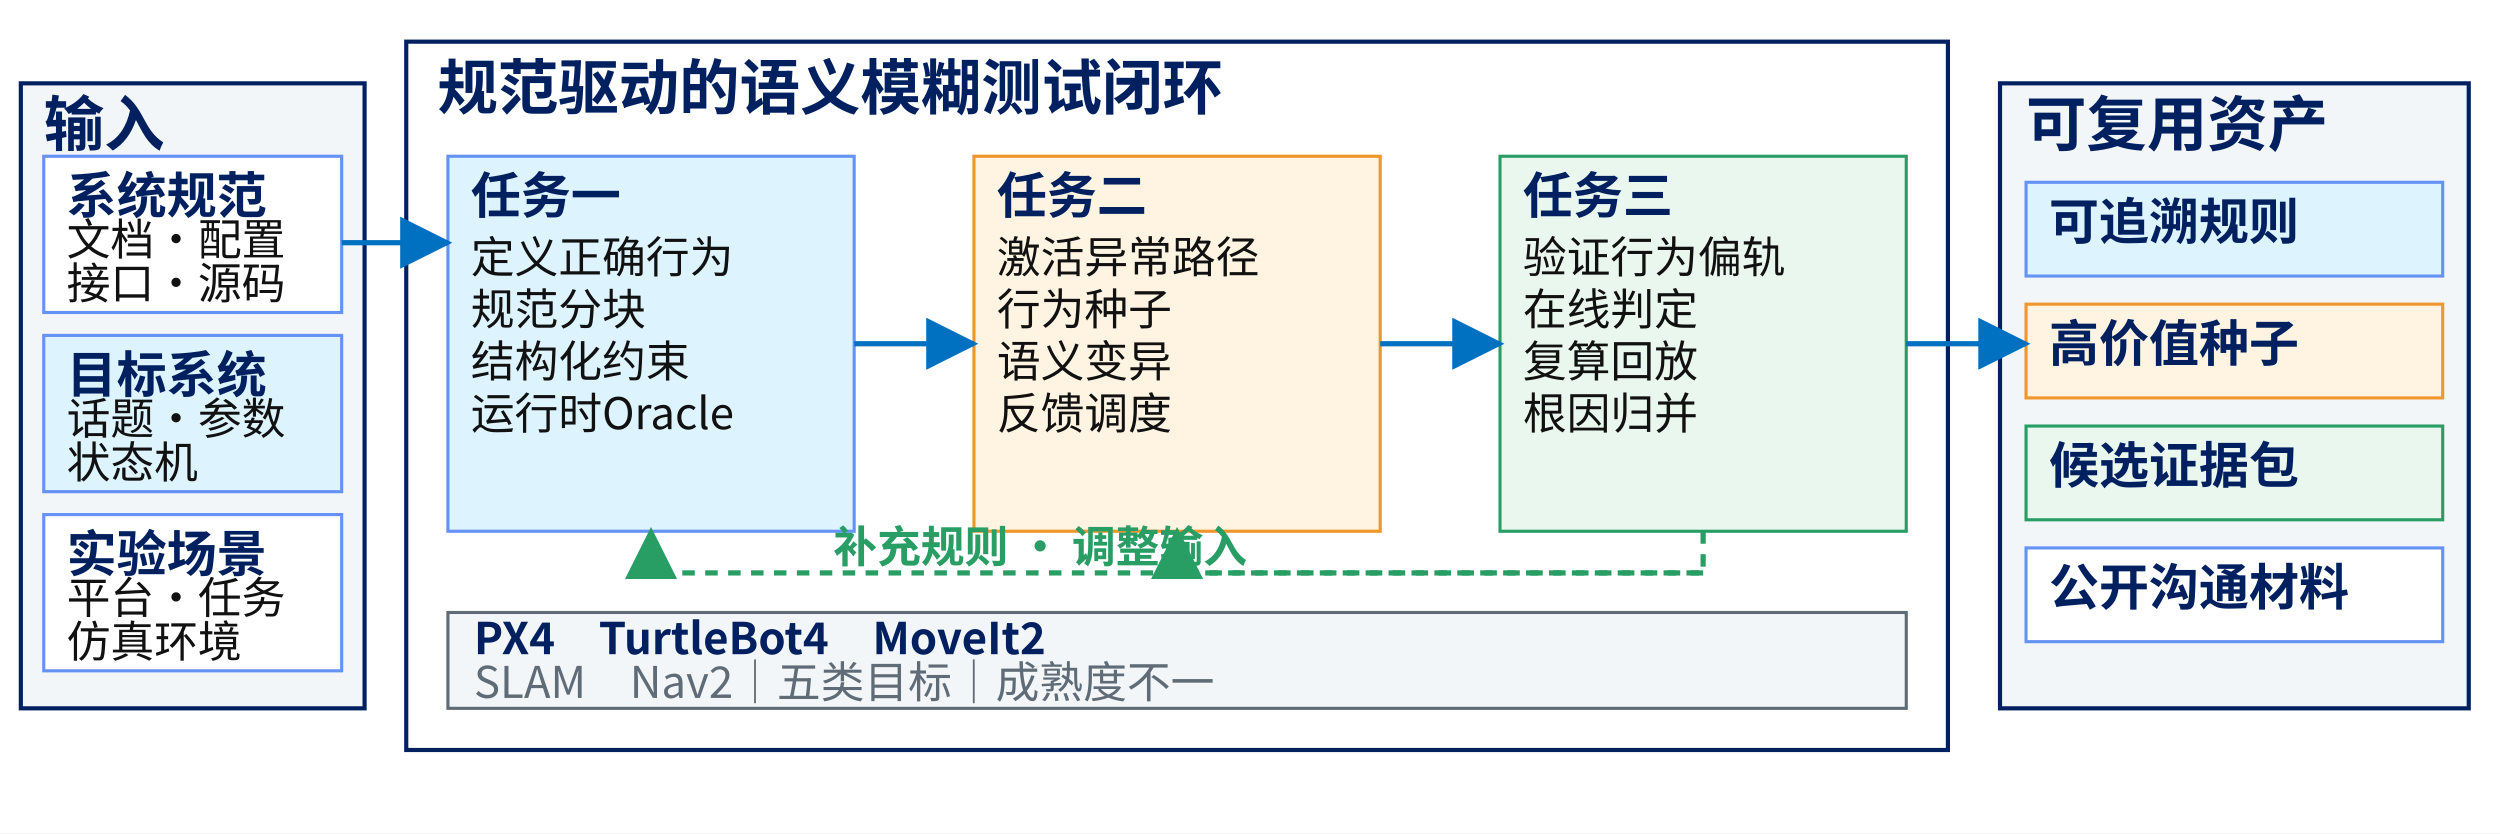
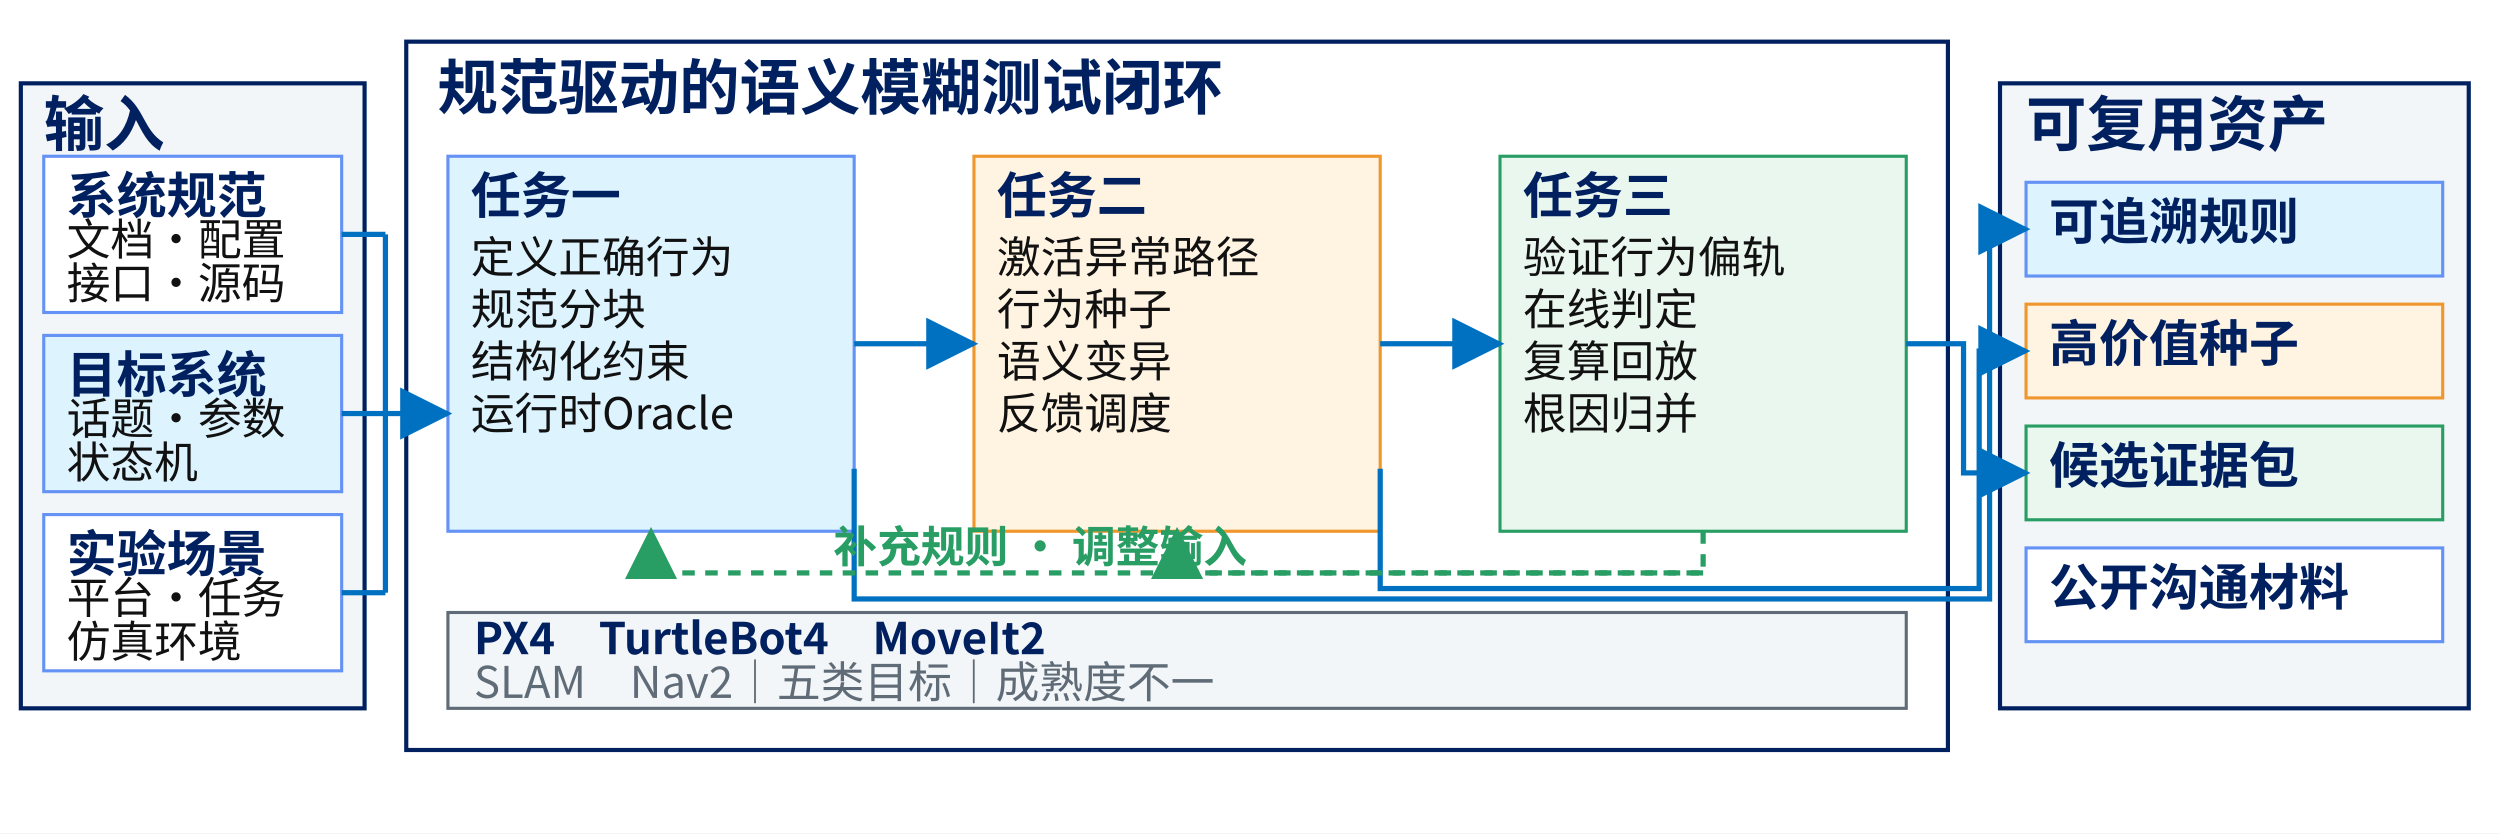
<svg xmlns="http://www.w3.org/2000/svg" width="2400" height="800" viewBox="0 0 2400 800">
  <defs>
    <marker id="arrow-blue" viewBox="0 0 12 12" refX="11" refY="6" markerWidth="10" markerHeight="10" orient="auto">
      <path d="M 0 0 L 12 6 L 0 12 z" fill="#0070C0" />
    </marker>
    <marker id="arrow-green" viewBox="0 0 12 12" refX="11" refY="6" markerWidth="10" markerHeight="10" orient="auto">
      <path d="M 0 0 L 12 6 L 0 12 z" fill="#289D64" />
    </marker>
    <marker id="arrow-orange" viewBox="0 0 12 12" refX="11" refY="6" markerWidth="10" markerHeight="10" orient="auto">
      <path d="M 0 0 L 12 6 L 0 12 z" fill="#EF962D" />
    </marker>
    <marker id="arrow-gray" viewBox="0 0 12 12" refX="11" refY="6" markerWidth="10" markerHeight="10" orient="auto">
      <path d="M 0 0 L 12 6 L 0 12 z" fill="#5F6B76" />
    </marker>
    <marker id="arrow-black" viewBox="0 0 12 12" refX="11" refY="6" markerWidth="10" markerHeight="10" orient="auto">
      <path d="M 0 0 L 12 6 L 0 12 z" fill="#111111" />
    </marker>
  </defs>
  <rect x="0" y="0" width="2400" height="800" fill="#FFFFFF" />
  <rect x="20" y="80" width="330" height="600" fill="#F3F6F8" stroke="#002060" stroke-width="4" />
  <text x="42" y="140" font-family="Microsoft YaHei, Noto Sans CJK SC, sans-serif" font-size="58" fill="#002060" font-weight="700" text-anchor="start">输入</text>
  <rect x="42" y="150" width="286" height="150" fill="#FFFFFF" stroke="#6592F5" stroke-width="3" />
  <text x="64" y="205" font-family="Microsoft YaHei, Noto Sans CJK SC, sans-serif" font-size="48" fill="#002060" font-weight="700" text-anchor="start">系统规范</text>
  <text x="64" y="245" font-family="Microsoft YaHei, Noto Sans CJK SC, sans-serif" font-size="42" fill="#111111" font-weight="400" text-anchor="start">文档·配置</text>
  <text x="64" y="287" font-family="Microsoft YaHei, Noto Sans CJK SC, sans-serif" font-size="42" fill="#111111" font-weight="400" text-anchor="start">接口·源码</text>
  <rect x="42" y="322" width="286" height="150" fill="#DDF4FF" stroke="#6592F5" stroke-width="3" />
  <text x="64" y="377" font-family="Microsoft YaHei, Noto Sans CJK SC, sans-serif" font-size="48" fill="#002060" font-weight="700" text-anchor="start">目标系统</text>
  <text x="64" y="417" font-family="Microsoft YaHei, Noto Sans CJK SC, sans-serif" font-size="42" fill="#111111" font-weight="400" text-anchor="start">话题·参数</text>
  <text x="64" y="459" font-family="Microsoft YaHei, Noto Sans CJK SC, sans-serif" font-size="42" fill="#111111" font-weight="400" text-anchor="start">状态机</text>
  <rect x="42" y="494" width="286" height="150" fill="#FFFFFF" stroke="#6592F5" stroke-width="3" />
  <text x="64" y="549" font-family="Microsoft YaHei, Noto Sans CJK SC, sans-serif" font-size="48" fill="#002060" font-weight="700" text-anchor="start">实验场景</text>
  <text x="64" y="589" font-family="Microsoft YaHei, Noto Sans CJK SC, sans-serif" font-size="42" fill="#111111" font-weight="400" text-anchor="start">平台·任务</text>
  <text x="64" y="631" font-family="Microsoft YaHei, Noto Sans CJK SC, sans-serif" font-size="42" fill="#111111" font-weight="400" text-anchor="start">仿真环境</text>
  <rect x="390" y="40" width="1480" height="680" fill="#FFFFFF" stroke="#002060" stroke-width="4" />
  <text x="420" y="105" font-family="Microsoft YaHei, Noto Sans CJK SC, sans-serif" font-size="58" fill="#002060" font-weight="700" text-anchor="start">规范驱动的语义模糊测试闭环</text>
  <rect x="430" y="150" width="390" height="360" fill="#DDF4FF" stroke="#6592F5" stroke-width="3" />
  <text x="452" y="205" font-family="Microsoft YaHei, Noto Sans CJK SC, sans-serif" font-size="48" fill="#002060" font-weight="700" text-anchor="start">任务一</text>
  <text x="452" y="262" font-family="Microsoft YaHei, Noto Sans CJK SC, sans-serif" font-size="42" fill="#111111" font-weight="400" text-anchor="start">定义正确行为</text>
  <text x="452" y="312" font-family="Microsoft YaHei, Noto Sans CJK SC, sans-serif" font-size="42" fill="#111111" font-weight="400" text-anchor="start">规范分块</text>
  <text x="452" y="362" font-family="Microsoft YaHei, Noto Sans CJK SC, sans-serif" font-size="42" fill="#111111" font-weight="400" text-anchor="start">结构化约束</text>
  <text x="452" y="412" font-family="Microsoft YaHei, Noto Sans CJK SC, sans-serif" font-size="42" fill="#111111" font-weight="400" text-anchor="start">运行时Oracle</text>
  <rect x="935" y="150" width="390" height="360" fill="#FFF3E2" stroke="#EF962D" stroke-width="3" />
  <text x="957" y="205" font-family="Microsoft YaHei, Noto Sans CJK SC, sans-serif" font-size="48" fill="#002060" font-weight="700" text-anchor="start">任务二</text>
  <text x="957" y="262" font-family="Microsoft YaHei, Noto Sans CJK SC, sans-serif" font-size="42" fill="#111111" font-weight="400" text-anchor="start">激活异常路径</text>
  <text x="957" y="312" font-family="Microsoft YaHei, Noto Sans CJK SC, sans-serif" font-size="42" fill="#111111" font-weight="400" text-anchor="start">行为种子</text>
  <text x="957" y="362" font-family="Microsoft YaHei, Noto Sans CJK SC, sans-serif" font-size="42" fill="#111111" font-weight="400" text-anchor="start">语义变异</text>
  <text x="957" y="412" font-family="Microsoft YaHei, Noto Sans CJK SC, sans-serif" font-size="42" fill="#111111" font-weight="400" text-anchor="start">反馈调度</text>
  <rect x="1440" y="150" width="390" height="360" fill="#EAF7EF" stroke="#289D64" stroke-width="3" />
  <text x="1462" y="205" font-family="Microsoft YaHei, Noto Sans CJK SC, sans-serif" font-size="48" fill="#002060" font-weight="700" text-anchor="start">任务三</text>
  <text x="1462" y="262" font-family="Microsoft YaHei, Noto Sans CJK SC, sans-serif" font-size="42" fill="#111111" font-weight="400" text-anchor="start">验证行为偏轨</text>
  <text x="1462" y="312" font-family="Microsoft YaHei, Noto Sans CJK SC, sans-serif" font-size="42" fill="#111111" font-weight="400" text-anchor="start">在线判定</text>
  <text x="1462" y="362" font-family="Microsoft YaHei, Noto Sans CJK SC, sans-serif" font-size="42" fill="#111111" font-weight="400" text-anchor="start">复算回放</text>
  <text x="1462" y="412" font-family="Microsoft YaHei, Noto Sans CJK SC, sans-serif" font-size="42" fill="#111111" font-weight="400" text-anchor="start">根因归并</text>
  <rect x="430" y="588" width="1400" height="92" fill="#F3F6F8" stroke="#5F6B76" stroke-width="3" />
  <text x="455" y="628" font-family="Microsoft YaHei, Noto Sans CJK SC, sans-serif" font-size="42" fill="#002060" font-weight="700" text-anchor="start">PX4　TurtleBot4　MoveIt2</text>
  <text x="455" y="670" font-family="Microsoft YaHei, Noto Sans CJK SC, sans-serif" font-size="42" fill="#5F6B76" font-weight="400" text-anchor="start">SLAM　Nav2｜五类目标｜成熟度不一</text>
  <rect x="1920" y="80" width="450" height="600" fill="#F3F6F8" stroke="#002060" stroke-width="4" />
  <text x="1945" y="140" font-family="Microsoft YaHei, Noto Sans CJK SC, sans-serif" font-size="58" fill="#002060" font-weight="700" text-anchor="start">可复用资产</text>
  <rect x="1945" y="175" width="400" height="90" fill="#DDF4FF" stroke="#6592F5" stroke-width="3" />
  <text x="1967" y="230" font-family="Microsoft YaHei, Noto Sans CJK SC, sans-serif" font-size="48" fill="#002060" font-weight="700" text-anchor="start">可追溯规则</text>
  <rect x="1945" y="292" width="400" height="90" fill="#FFF3E2" stroke="#EF962D" stroke-width="3" />
  <text x="1967" y="347" font-family="Microsoft YaHei, Noto Sans CJK SC, sans-serif" font-size="48" fill="#002060" font-weight="700" text-anchor="start">高价值种子</text>
  <rect x="1945" y="409" width="400" height="90" fill="#EAF7EF" stroke="#289D64" stroke-width="3" />
  <text x="1967" y="464" font-family="Microsoft YaHei, Noto Sans CJK SC, sans-serif" font-size="48" fill="#002060" font-weight="700" text-anchor="start">候选证据包</text>
  <rect x="1945" y="526" width="400" height="90" fill="#FFFFFF" stroke="#6592F5" stroke-width="3" />
  <text x="1967" y="581" font-family="Microsoft YaHei, Noto Sans CJK SC, sans-serif" font-size="48" fill="#002060" font-weight="700" text-anchor="start">公开沟通材料</text>
-   <polyline points="328,233 430,233" fill="none" stroke="#0070C0" stroke-width="5" stroke-linejoin="miter" marker-end="url(#arrow-blue)" />
+   <polyline points="328,225 370,225" fill="none" stroke="#0070C0" stroke-width="5" stroke-linejoin="miter" />
+   <polyline points="328,397 370,397" fill="none" stroke="#0070C0" stroke-width="5" stroke-linejoin="miter" />
+   <polyline points="328,569 370,569" fill="none" stroke="#0070C0" stroke-width="5" stroke-linejoin="miter" />
+   <polyline points="370,225 370,569" fill="none" stroke="#0070C0" stroke-width="5" stroke-linejoin="miter" />
+   <polyline points="370,397 430,397" fill="none" stroke="#0070C0" stroke-width="5" stroke-linejoin="miter" marker-end="url(#arrow-blue)" />
  <polyline points="820,330 935,330" fill="none" stroke="#0070C0" stroke-width="5" stroke-linejoin="miter" marker-end="url(#arrow-blue)" />
  <polyline points="1325,330 1440,330" fill="none" stroke="#0070C0" stroke-width="5" stroke-linejoin="miter" marker-end="url(#arrow-blue)" />
-   <polyline points="1830,330 1945,330" fill="none" stroke="#0070C0" stroke-width="5" stroke-linejoin="miter" marker-end="url(#arrow-blue)" />
+   <polyline points="820,450 820,575 1910,575 1910,220 1945,220" fill="none" stroke="#0070C0" stroke-width="5" stroke-linejoin="miter" marker-end="url(#arrow-blue)" />
+   <polyline points="1325,450 1325,565 1900,565 1900,337 1945,337" fill="none" stroke="#0070C0" stroke-width="5" stroke-linejoin="miter" marker-end="url(#arrow-blue)" />
+   <polyline points="1830,330 1885,330 1885,454 1945,454" fill="none" stroke="#0070C0" stroke-width="5" stroke-linejoin="miter" marker-end="url(#arrow-blue)" />
  <polyline points="1635,510 1635,550 1130,550 1130,510" fill="none" stroke="#289D64" stroke-width="5" stroke-linejoin="miter" marker-end="url(#arrow-green)" stroke-dasharray="12 10" />
  <polyline points="1635,550 625,550 625,510" fill="none" stroke="#289D64" stroke-width="5" stroke-linejoin="miter" marker-end="url(#arrow-green)" stroke-dasharray="12 10" />
  <text x="800" y="540" font-family="Microsoft YaHei, Noto Sans CJK SC, sans-serif" font-size="42" fill="#289D64" font-weight="700" text-anchor="start">补充规则 · 调整输入</text>
</svg>
